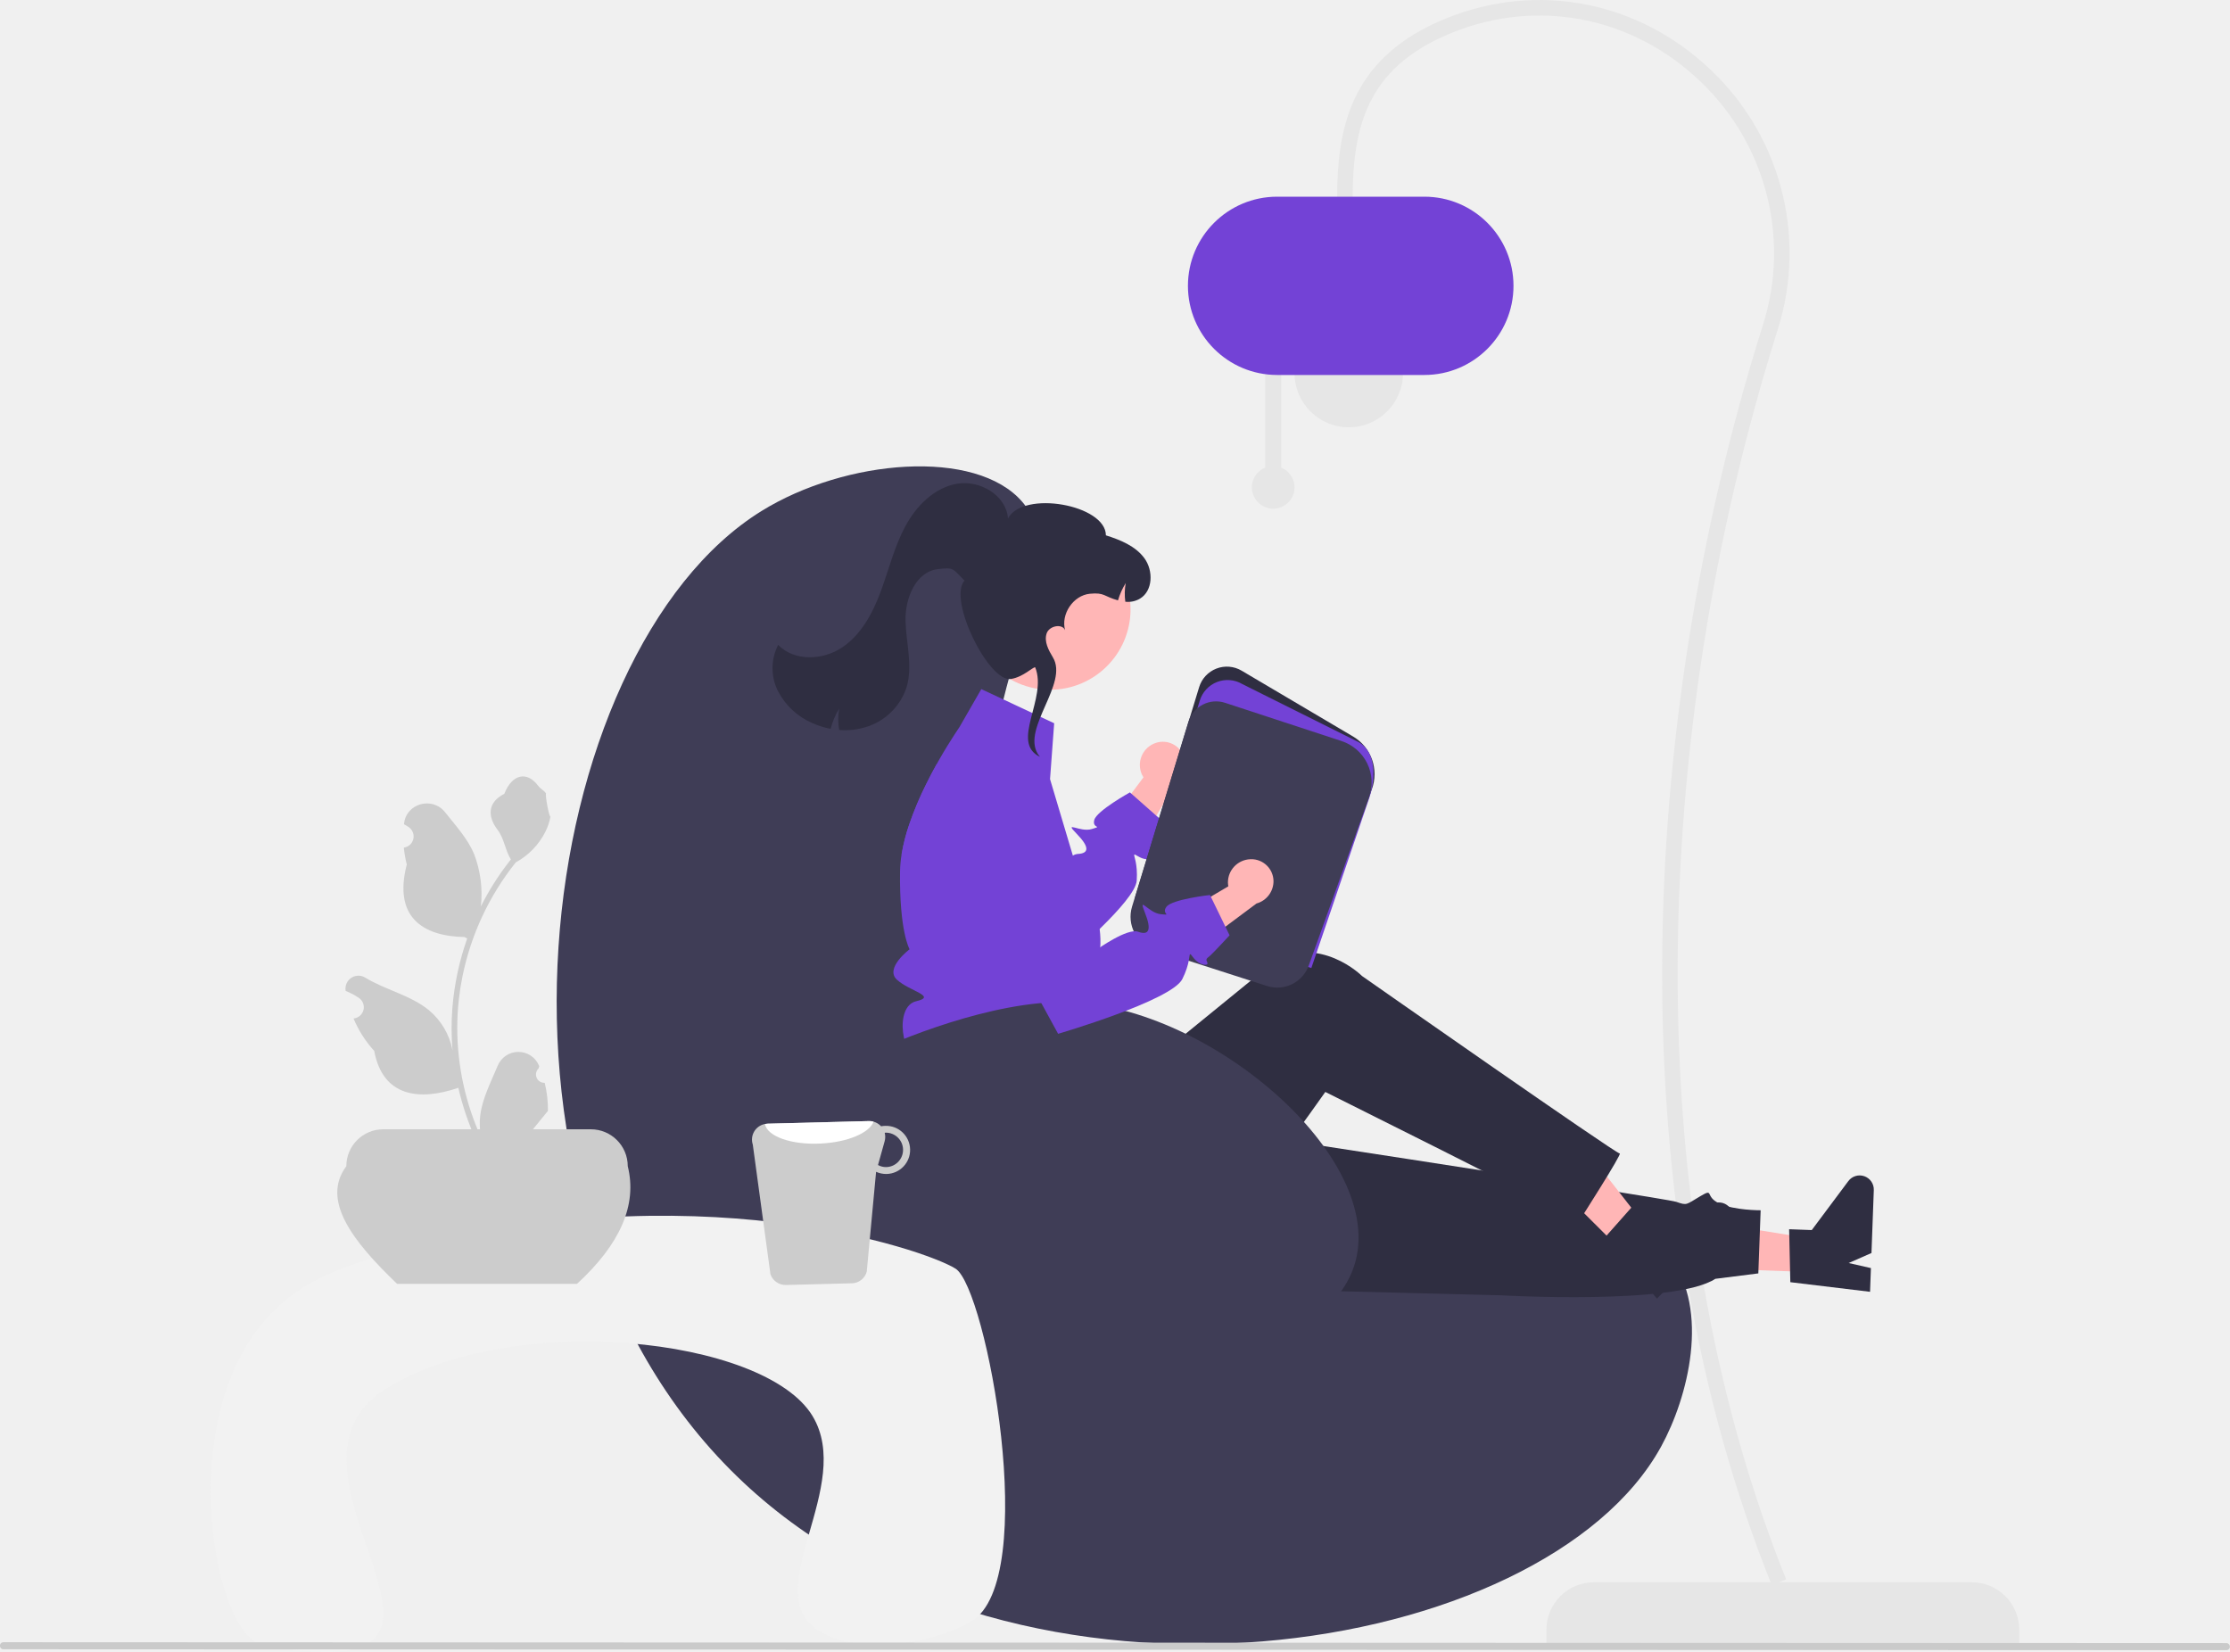
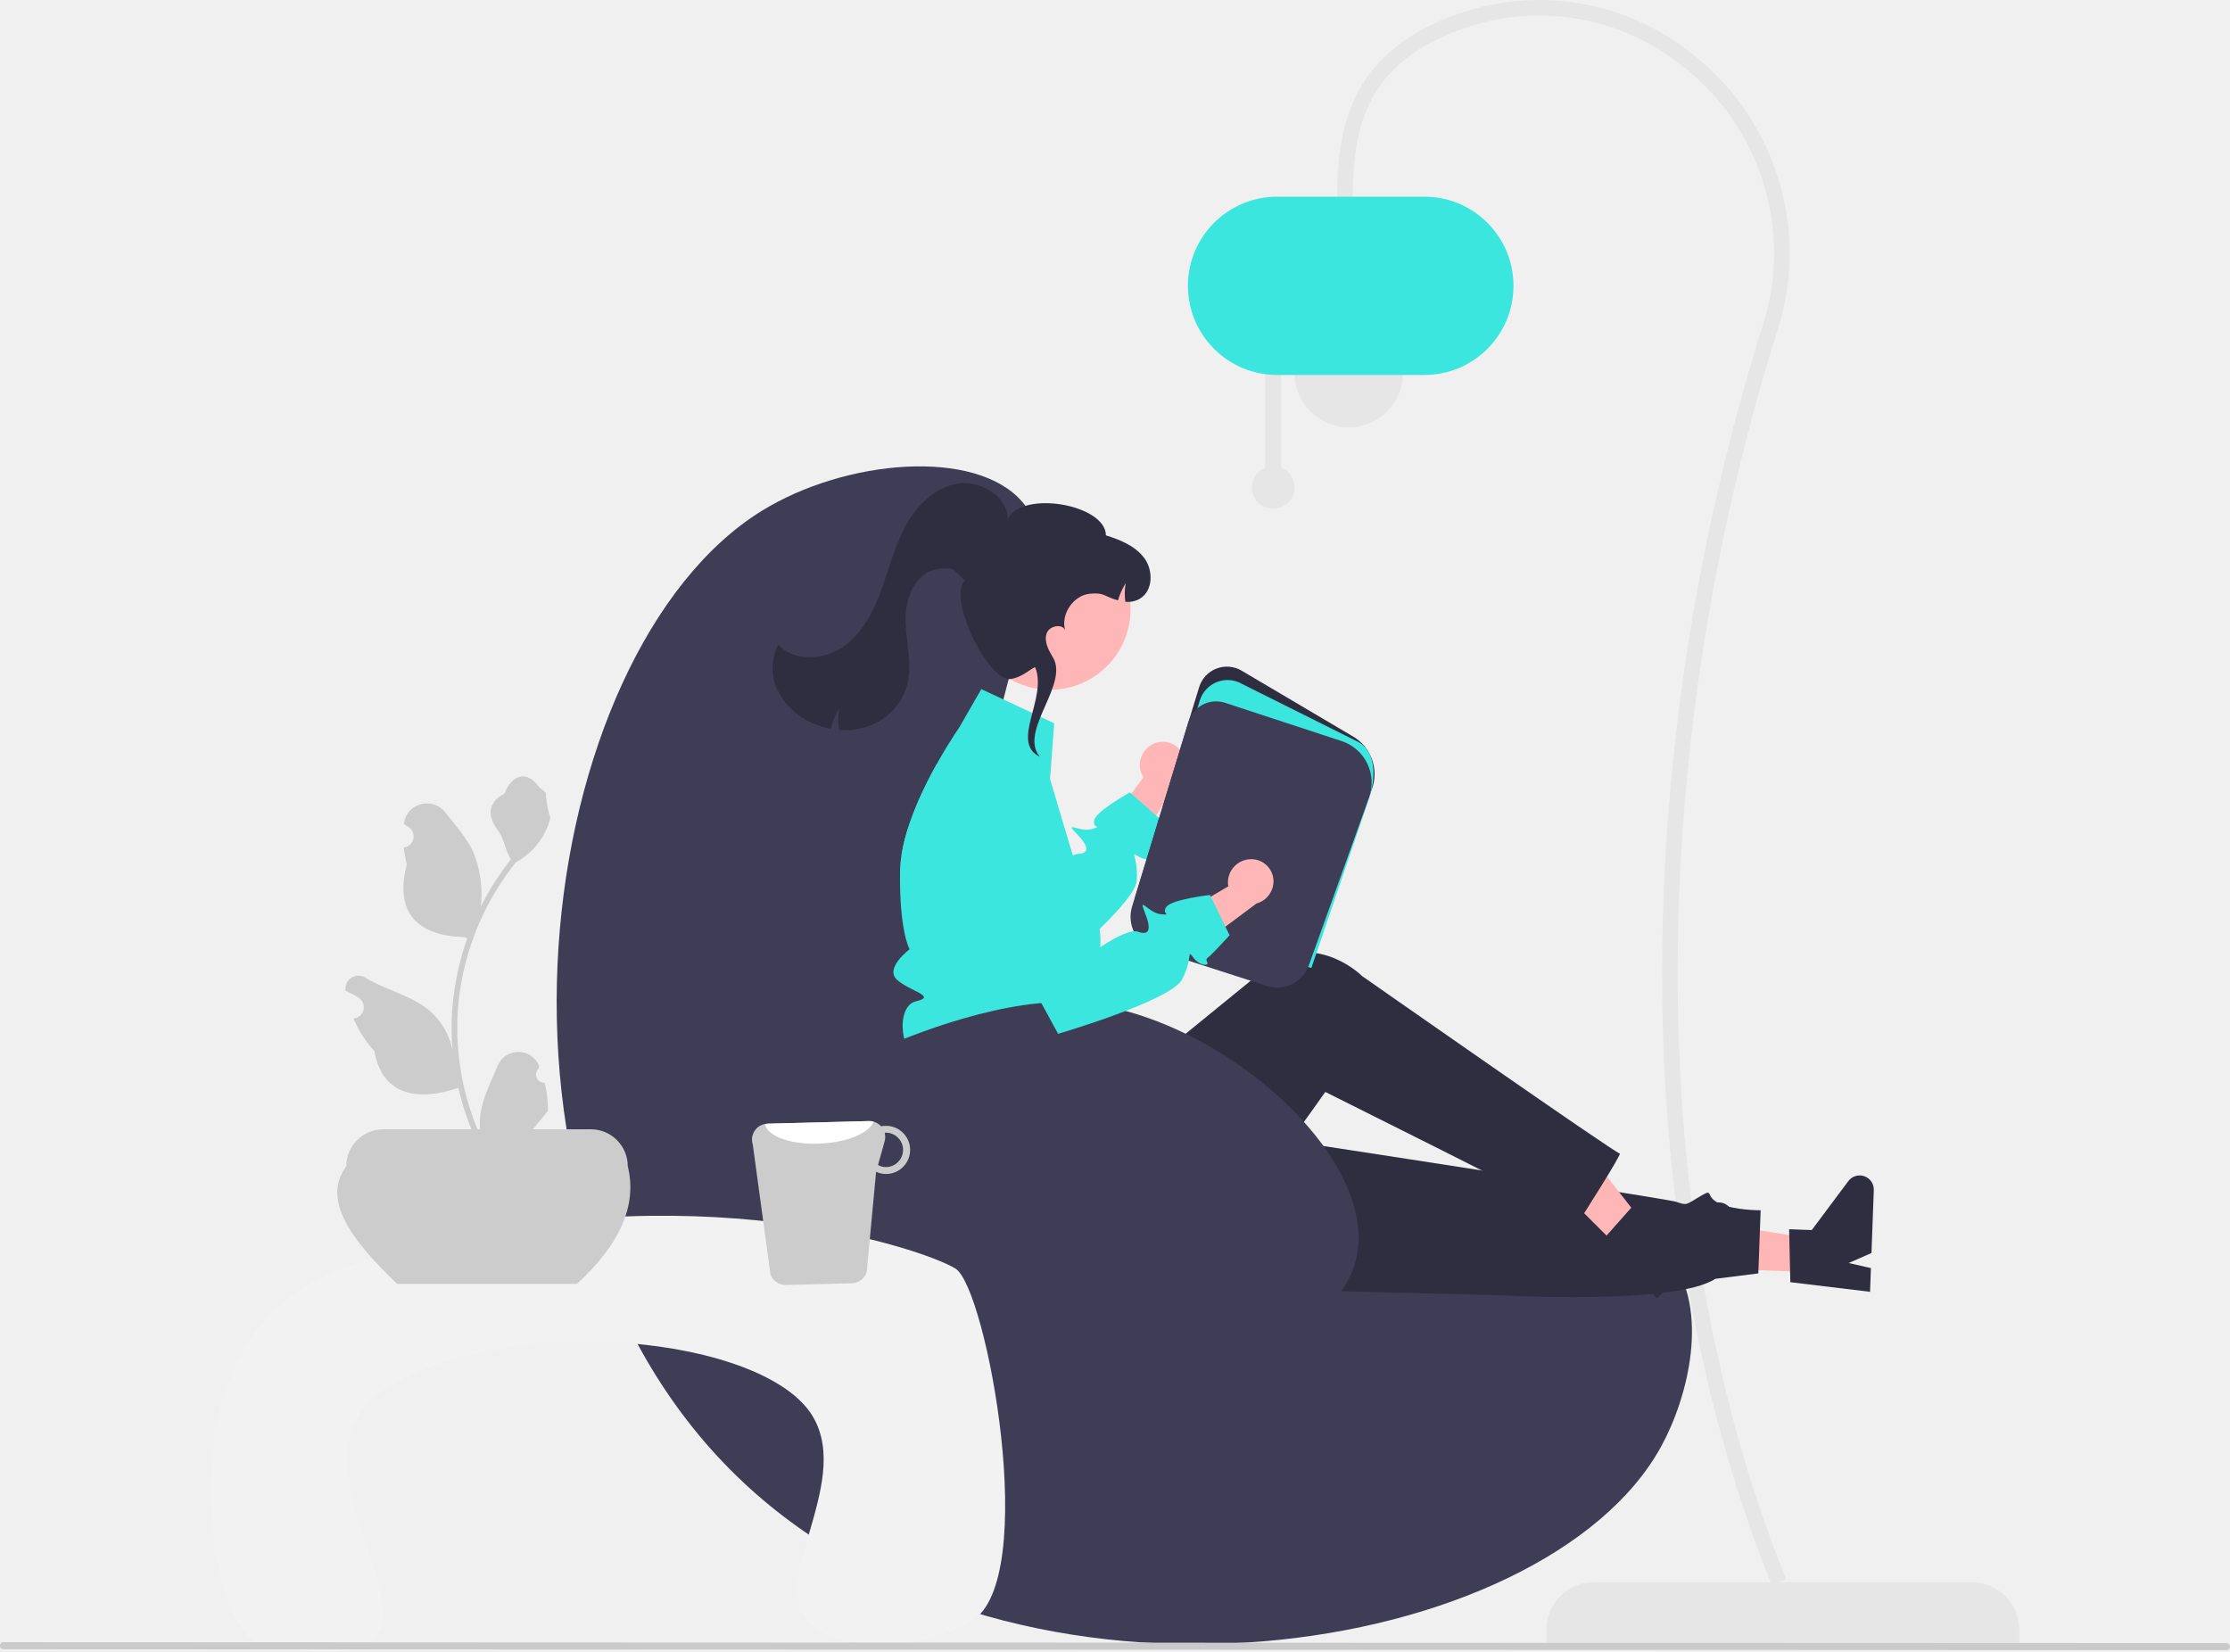
<svg xmlns="http://www.w3.org/2000/svg" width="751.131" height="556.415" viewBox="0 0 751.131 556.415" role="img" artist="Katerina Limpitsouni" source="https://undraw.co/">
  <path d="M745.319,704.743H904.585a0,0,0,0,1,0,0v4.887a16,16,0,0,1-16,16H761.319a16,16,0,0,1-16-16V704.743A0,0,0,0,1,745.319,704.743Z" transform="translate(1425.47 1258.58) rotate(-180)" fill="#e6e6e6" />
  <path d="M821.225,705.718l4.843-1.951c-50.677-125.789-45.795-284.482-2.956-420.613a85.005,85.005,0,0,0-24.764-89.934c-24.865-22.189-59.145-27.594-89.467-14.108-29.931,13.314-34.056,36.505-34.056,59.583h5.222c0-24.635,5.265-43.383,30.957-54.812,28.419-12.639,60.555-7.569,83.867,13.234A79.839,79.839,0,0,1,818.131,281.586C774.798,419.289,770.202,579.072,821.225,705.718Z" transform="translate(-224.4343 -171.7927)" fill="#e6e6e6" />
  <circle cx="454.307" cy="125.648" r="18.276" fill="#e6e6e6" />
  <path d="M650.594,329.302V294.672h5.385v34.629a7.179,7.179,0,1,1-5.385,0Z" transform="translate(-224.4343 -171.7927)" fill="#e6e6e6" />
-   <path d="M624.565,268.068a30.06,30.06,0,0,1,30.025-30.025h49.607a30.025,30.025,0,1,1,0,60.051H654.59A30.06,30.06,0,0,1,624.565,268.068Z" transform="translate(-224.4343 -171.7927)" fill="#7342d6" />
+   <path d="M624.565,268.068a30.06,30.06,0,0,1,30.025-30.025h49.607a30.025,30.025,0,1,1,0,60.051H654.59A30.06,30.06,0,0,1,624.565,268.068Z" transform="translate(-224.4343 -171.7927)" fill="#3ae6dd" />
  <path d="M554.67,454.005c4.981-63.723,30.447-94.083,14.14-113.123-15.619-18.238-59.617-14.47-87.872,3.03-76.212,47.202-104.134,235.332-6.06,327.249C568.072,758.504,744.695,730.53,783.946,659.04c9.158-16.681,16.434-45.922,3.03-63.632-33.278-43.967-154.271,35.669-208.066-14.14C547.03,551.749,551.937,488.975,554.67,454.005Z" transform="translate(-224.4343 -171.7927)" fill="#3f3d56" />
  <path d="M612.927,422.347a7.822,7.822,0,0,0-3.924,10.18,7.504,7.504,0,0,0,.597,1.087l-16.358,21.842,8.163,12.2,19.174-32.343a7.8,7.8,0,0,0,2.373-9.222,7.465,7.465,0,0,0-9.838-3.828Q613.02,422.303,612.927,422.347Z" transform="translate(-224.4343 -171.7927)" fill="#ffb6b6" />
-   <path d="M612.914,460.005c1.071.949-1.899,2.121-5.04.273-.899-.535-1.283-.758-1.384-.616-.253.353,1.222,2.959.828,8.747-.242,3.454-5.979,9.949-12.494,16.282-8.807,8.565-19.049,16.827-19.049,16.827l-3.596-2.879-37.704-30.23-6.363-8.807a62.681,62.681,0,0,1,2.616-10.232,111.546,111.546,0,0,1,5.676-13.474c1.172-2.374,2.374-4.636,3.525-6.717l20.201,22.261,16.928,18.645s4.929-7.939,8.747-10.1a3.636,3.636,0,0,1,1.616-.555c3.858-.182,4.091-2.283-.384-6.858-4.474-4.575,1.172-.303,5.151-1.535,3.98-1.232,0,0,.838-3.081.838-3.081,11.999-9.262,11.999-9.262l.465.414,8.434,7.444,2.414,2.131s-2.636,7.232-3.363,8.757C612.248,458.965,611.854,459.046,612.914,460.005Z" transform="translate(-224.4343 -171.7927)" fill="#7342d6" />
+   <path d="M612.914,460.005c1.071.949-1.899,2.121-5.04.273-.899-.535-1.283-.758-1.384-.616-.253.353,1.222,2.959.828,8.747-.242,3.454-5.979,9.949-12.494,16.282-8.807,8.565-19.049,16.827-19.049,16.827l-3.596-2.879-37.704-30.23-6.363-8.807a62.681,62.681,0,0,1,2.616-10.232,111.546,111.546,0,0,1,5.676-13.474c1.172-2.374,2.374-4.636,3.525-6.717l20.201,22.261,16.928,18.645s4.929-7.939,8.747-10.1a3.636,3.636,0,0,1,1.616-.555c3.858-.182,4.091-2.283-.384-6.858-4.474-4.575,1.172-.303,5.151-1.535,3.98-1.232,0,0,.838-3.081.838-3.081,11.999-9.262,11.999-9.262l.465.414,8.434,7.444,2.414,2.131s-2.636,7.232-3.363,8.757C612.248,458.965,611.854,459.046,612.914,460.005Z" transform="translate(-224.4343 -171.7927)" fill="#3ae6dd" />
  <polygon points="610.804 428.521 611.215 417.38 568.439 410.493 567.832 426.935 610.804 428.521" fill="#ffb6b6" />
  <path d="M827.473,603.668l-.406-17.838,7.626.281,12.311-16.49a4.767,4.767,0,0,1,8.583,3.027l-.782,21.19-7.678,3.374,7.49,1.704-.295,7.989Z" transform="translate(-224.4343 -171.7927)" fill="#2f2e41" />
  <path d="M594.489,604.651l135.488,3.435s58.508,3.379,72.236-5.551l14.476-1.828.785-21.264s-8.852.065-13.942-2.306-1.552-5.273-6.405-2.42-4.34,3.196-8.092,1.885S613.241,549.069,613.241,549.069Z" transform="translate(-224.4343 -171.7927)" fill="#2f2e41" />
  <polygon points="548.592 423.631 556.471 415.744 529.796 381.601 518.168 393.243 548.592 423.631" fill="#ffb6b6" />
  <path d="M765.053,588.562l11.835-13.353,5.399,5.393,20.241-3.716a4.767,4.767,0,0,1,4.234,8.057l-14.985,15.003-7.923-2.748,4.332,6.344-5.65,5.657Z" transform="translate(-224.4343 -171.7927)" fill="#2f2e41" />
  <path d="M541.035,530.449l1.347,31.31c1.586,36.859,42.178,59.168,73.654,39.923q.87-.532,1.746-1.102s11.933-3.205,11.571-8.279,2.553-7.545,5.133-6.161,36.357-46.553,36.357-46.553,70.178,35.006,85.66,43.247c0,0,14.556-22.759,13.501-22.52s-86.819-59.788-86.819-59.788-13.972-14.14-31.304-4.804c-.361,1.371-.052,1.419-.052,1.419l-57.253,46.652-8.09-15.363Z" transform="translate(-224.4343 -171.7927)" fill="#2f2e41" />
-   <path d="M595.017,491.306a32.354,32.354,0,0,1-.616,4.303,25.39,25.39,0,0,1-1.98,5.939s0,2.111-4.04,9.181,1.01,4.04,4.04,9.292c3.03,5.242,0,2.828-3.363,6.202a7.722,7.722,0,0,0-1.909,7.606s-43.391.03-51.471-3-9.918-20.1-2.677-21.786c7.232-1.687-2.192-3.363-6.444-7.252-4.252-3.889,4.252-10.252,4.252-10.252s-3.505-6.05-3.212-26.362a40.029,40.029,0,0,1,.515-5.575,62.681,62.681,0,0,1,2.616-10.232,111.546,111.546,0,0,1,5.676-13.474c1.172-2.374,2.374-4.636,3.525-6.717.182-.323.353-.636.535-.949,2.192-3.879,4.192-7.05,5.515-9.08,1.02-1.576,1.636-2.464,1.636-2.464l7.353-12.787,24.544,11.504-1.394,18.817,4.232,14.191,1.949,6.535,1.505,5.04,2.323,7.807s-.636.03.121,1.071a34.484,34.484,0,0,1,6.575,15.827A32.227,32.227,0,0,1,595.017,491.306Z" transform="translate(-224.4343 -171.7927)" fill="#7342d6" />
+   <path d="M595.017,491.306a32.354,32.354,0,0,1-.616,4.303,25.39,25.39,0,0,1-1.98,5.939s0,2.111-4.04,9.181,1.01,4.04,4.04,9.292c3.03,5.242,0,2.828-3.363,6.202a7.722,7.722,0,0,0-1.909,7.606s-43.391.03-51.471-3-9.918-20.1-2.677-21.786c7.232-1.687-2.192-3.363-6.444-7.252-4.252-3.889,4.252-10.252,4.252-10.252s-3.505-6.05-3.212-26.362a40.029,40.029,0,0,1,.515-5.575,62.681,62.681,0,0,1,2.616-10.232,111.546,111.546,0,0,1,5.676-13.474c1.172-2.374,2.374-4.636,3.525-6.717.182-.323.353-.636.535-.949,2.192-3.879,4.192-7.05,5.515-9.08,1.02-1.576,1.636-2.464,1.636-2.464l7.353-12.787,24.544,11.504-1.394,18.817,4.232,14.191,1.949,6.535,1.505,5.04,2.323,7.807s-.636.03.121,1.071a34.484,34.484,0,0,1,6.575,15.827A32.227,32.227,0,0,1,595.017,491.306Z" transform="translate(-224.4343 -171.7927)" fill="#3ae6dd" />
  <path d="M665.896,493.334l-.461-.149-58.744-18.917,21.647-71.017a9.768,9.768,0,0,1,14.312-5.562l37.54,22.179a14.715,14.715,0,0,1,6.319,17.788Z" transform="translate(-224.4343 -171.7927)" fill="#2f2e41" />
-   <path d="M666.134,497.849l-59.217-19.069,21.647-71.017A9.768,9.768,0,0,1,642.876,402.201l39.332,19.637c5.909,3.49,5.771,12.524,3.027,19.936Z" transform="translate(-224.4343 -171.7927)" fill="#7342d6" />
+   <path d="M666.134,497.849l-59.217-19.069,21.647-71.017A9.768,9.768,0,0,1,642.876,402.201l39.332,19.637c5.909,3.49,5.771,12.524,3.027,19.936Z" transform="translate(-224.4343 -171.7927)" fill="#3ae6dd" />
  <path d="M660.206,502.989a11.291,11.291,0,0,1-9.05.9l-37.85-12.189A11.704,11.704,0,0,1,605.731,477.21l18.976-62.255a9.767,9.767,0,0,1,12.39-6.431l39.224,12.879a14.722,14.722,0,0,1,9.265,18.959l-20.289,56.565A11.304,11.304,0,0,1,660.206,502.989Z" transform="translate(-224.4343 -171.7927)" fill="#3f3d56" />
  <circle cx="353.691" cy="205.214" r="27.11" fill="#ffb6b6" />
  <path d="M486.452,404.525a23.511,23.511,0,0,0,11.546,10.793,27.033,27.033,0,0,0,6.222,1.969,24.326,24.326,0,0,1,2.879-6.816,20.083,20.083,0,0,0,0,7.199,23.9,23.9,0,0,0,9.663-1.199,20.726,20.726,0,0,0,13.034-13.204c2.16-7.186-.167-14.861-.35-22.362-.189-7.502,3.373-16.474,10.82-17.402,5.671-.708,4.97-.158,9.045,3.848-5.7,6.332,8.196,34.377,15.653,33.138,4.216-.701,7.318-4.048,8.152-3.932,4.27,10.456-8.574,25.286,1.613,30.154l-.756-1c-5.332-8.808,10.445-23.685,5.113-32.494-1.486-2.464-3.032-5.353-2.112-8.079.873-2.592,5.293-3.412,6.226-1.053-1.516-5.407,2.716-11.752,8.338-12.304,4.994-.493,4.706.931,9.467,2.229a24.293,24.293,0,0,1,2.608-5.835,19.918,19.918,0,0,0-.139,6.296,7.855,7.855,0,0,0,4.941-1.046c4.397-2.636,4.528-9.44,1.507-13.581-3.026-4.142-8.095-6.187-12.985-7.734-.045-10.342-27.872-15.292-32.99-5.678-.526-7.785-9.45-13.029-17.138-11.707s-13.752,7.487-17.45,14.357c-3.697,6.865-5.532,14.552-8.238,21.865s-6.575,14.604-13.056,18.943c-6.48,4.333-16.109,4.727-21.52-.89A17.168,17.168,0,0,0,486.452,404.525Z" transform="translate(-224.4343 -171.7927)" fill="#2f2e41" />
  <path d="M514.269,528.498a9.788,9.788,0,0,1,1.815-1.149c10.377-5.164,42.645-18.57,67.877-18.02,48.548,1.058,110.332,54.637,95.953,90.617-10.941,27.378-65.336,42.954-105.043,30.496C519.245,612.989,497.288,542.036,514.269,528.498Z" transform="translate(-224.4343 -171.7927)" fill="#3f3d56" />
  <path d="M312.726,725.733c-15.864-2.993-29.906-74.46,1.305-109.658,10.693-12.059,24.032-17.308,41.775-22.193,102.121-28.115,180.011-1.32,190.478,5.222,10.444,6.527,28.752,104.875,5.34,118.796-13.173,7.833-39.282,11.749-52.218,2.611-19.035-13.446,12.915-48.324-1.305-71.8C481.963,622.071,396.986,613.097,354.382,639.573,308.929,667.82,402.684,742.704,312.726,725.733Z" transform="translate(-224.4343 -171.7927)" fill="#f2f2f2" />
  <path d="M418.787,604.223H358.183c-14.961-14.338-25.658-28.156-17.094-39.626a12.432,12.432,0,0,1,12.432-12.432h69.928a12.432,12.432,0,0,1,12.432,12.432C439.141,577.666,433.316,590.877,418.787,604.223Z" transform="translate(-224.4343 -171.7927)" fill="#ccc" />
  <path d="M407.903,536.515a2.807,2.807,0,0,1-2.035-4.866l.192-.765q-.038-.092-.076-.184a7.539,7.539,0,0,0-13.907.052c-2.275,5.478-5.17,10.966-5.883,16.758a22.304,22.304,0,0,0,.392,7.671A89.42,89.42,0,0,1,378.452,518.042a86.307,86.307,0,0,1,.535-9.628q.444-3.931,1.231-7.807a90.456,90.456,0,0,1,17.938-38.337,24.073,24.073,0,0,0,10.012-10.387,18.363,18.363,0,0,0,1.67-5.018c-.487.064-1.838-7.359-1.47-7.815-.679-1.031-1.895-1.543-2.637-2.549-3.689-5.002-8.773-4.129-11.426,2.669-5.669,2.861-5.724,7.606-2.245,12.169,2.213,2.903,2.517,6.832,4.459,9.94-.2.256-.408.503-.607.759a91.039,91.039,0,0,0-9.502,15.054,37.846,37.846,0,0,0-2.259-17.579c-2.163-5.217-6.216-9.611-9.786-14.122-4.288-5.418-13.08-3.053-13.836,3.814q-.011.1-.021.199.795.449,1.557.952a3.808,3.808,0,0,1-1.535,6.93l-.078.012a37.89,37.89,0,0,0,.999,5.665c-4.58,17.71,5.307,24.16,19.424,24.45.312.16.615.32.927.471a92.924,92.924,0,0,0-5.002,23.539,88.135,88.135,0,0,0,.064,14.231l-.024-.168a23.289,23.289,0,0,0-7.95-13.448c-6.118-5.026-14.762-6.877-21.363-10.916a4.371,4.371,0,0,0-6.694,4.252q.013.088.027.176a25.578,25.578,0,0,1,2.868,1.382q.795.449,1.557.952a3.808,3.808,0,0,1-1.535,6.93l-.078.012c-.056.008-.104.016-.16.024a37.923,37.923,0,0,0,6.975,10.923c2.863,15.46,15.162,16.927,28.318,12.425h.008a92.897,92.897,0,0,0,6.24,18.218h22.293c.08-.248.152-.503.224-.751a25.329,25.329,0,0,1-6.169-.367c1.654-2.03,3.308-4.075,4.962-6.105a1.384,1.384,0,0,0,.104-.12c.839-1.039,1.686-2.069,2.525-3.108l0-.001a37.101,37.101,0,0,0-1.087-9.451Z" transform="translate(-224.4343 -171.7927)" fill="#ccc" />
  <path d="M483.94,600.976a5.385,5.385,0,0,0,5.189,3.635l22.233-.572a5.311,5.311,0,0,0,5.019-3.908l3.146-33.642a8.22,8.22,0,0,0,3.557.731,8.108,8.108,0,0,0-.407-16.211,6.869,6.869,0,0,0-1.457.152,5.495,5.495,0,0,0-4.09-1.765l-34.199.883a4.912,4.912,0,0,0-.844.105,5.341,5.341,0,0,0-4.09,6.936Zm36.233-36.773,2.239-8.017a5.46,5.46,0,0,0,.017-2.832c.109-0.0.204-.052.313-.052a5.8,5.8,0,0,1,.272,11.596A5.459,5.459,0,0,1,520.172,564.203Z" transform="translate(-224.4343 -171.7927)" fill="#ccc" />
  <path d="M482.087,550.382c.729,4.166,8.92,7.095,18.77,6.586,9.058-.417,16.464-3.598,17.82-7.367a5.057,5.057,0,0,0-1.548-.206l-34.199.883A4.912,4.912,0,0,0,482.087,550.382Z" transform="translate(-224.4343 -171.7927)" fill="#fff" />
  <path d="M225.625,727.311l748.75.307a1.191,1.191,0,0,0,0-2.381l-748.75-.307a1.191,1.191,0,1,0,0,2.381Z" transform="translate(-224.4343 -171.7927)" fill="#cacaca" />
  <path d="M645.576,461.206a7.822,7.822,0,0,0-7.536,7.889,7.505,7.505,0,0,0,.133,1.233l-23.499,13.873,2.844,14.4,30.135-22.485a7.8,7.8,0,0,0,5.737-7.601,7.465,7.465,0,0,0-7.61-7.317Q645.678,461.201,645.576,461.206Z" transform="translate(-224.4343 -171.7927)" fill="#ffb6b6" />
-   <path d="M626.326,494.279c-.629-.842-.899-1.195-1.042-1.098-.368.222-.014,3.197-2.602,8.383-3.643,7.285-41.844,18.442-41.844,18.442l-4.703-8.611-20.688-37.84-7.131-30.33a13.531,13.531,0,0,1-.361-3.228,128.177,128.177,0,0,1,20.171-11.611,13.504,13.504,0,0,1,6.061,7.22l14.241,39.929,5.683,15.942s10.024-7.168,13.66-5.852c3.63,1.324,4.662-.532,2.289-6.475-2.373-5.943,1.189.174,5.334.563,4.153.395,0,0,1.962-2.522s14.645-3.94,14.645-3.94l.27.563,4.915,10.11,1.407,2.905s-5.211,5.653-6.468,6.78c-1.263,1.135-1.653,1.056-1.035,2.349C631.699,497.248,628.509,497.19,626.326,494.279Z" transform="translate(-224.4343 -171.7927)" fill="#7342d6" />
+   <path d="M626.326,494.279c-.629-.842-.899-1.195-1.042-1.098-.368.222-.014,3.197-2.602,8.383-3.643,7.285-41.844,18.442-41.844,18.442l-4.703-8.611-20.688-37.84-7.131-30.33a13.531,13.531,0,0,1-.361-3.228,128.177,128.177,0,0,1,20.171-11.611,13.504,13.504,0,0,1,6.061,7.22l14.241,39.929,5.683,15.942s10.024-7.168,13.66-5.852c3.63,1.324,4.662-.532,2.289-6.475-2.373-5.943,1.189.174,5.334.563,4.153.395,0,0,1.962-2.522s14.645-3.94,14.645-3.94l.27.563,4.915,10.11,1.407,2.905s-5.211,5.653-6.468,6.78c-1.263,1.135-1.653,1.056-1.035,2.349C631.699,497.248,628.509,497.19,626.326,494.279Z" transform="translate(-224.4343 -171.7927)" fill="#3ae6dd" />
</svg>
